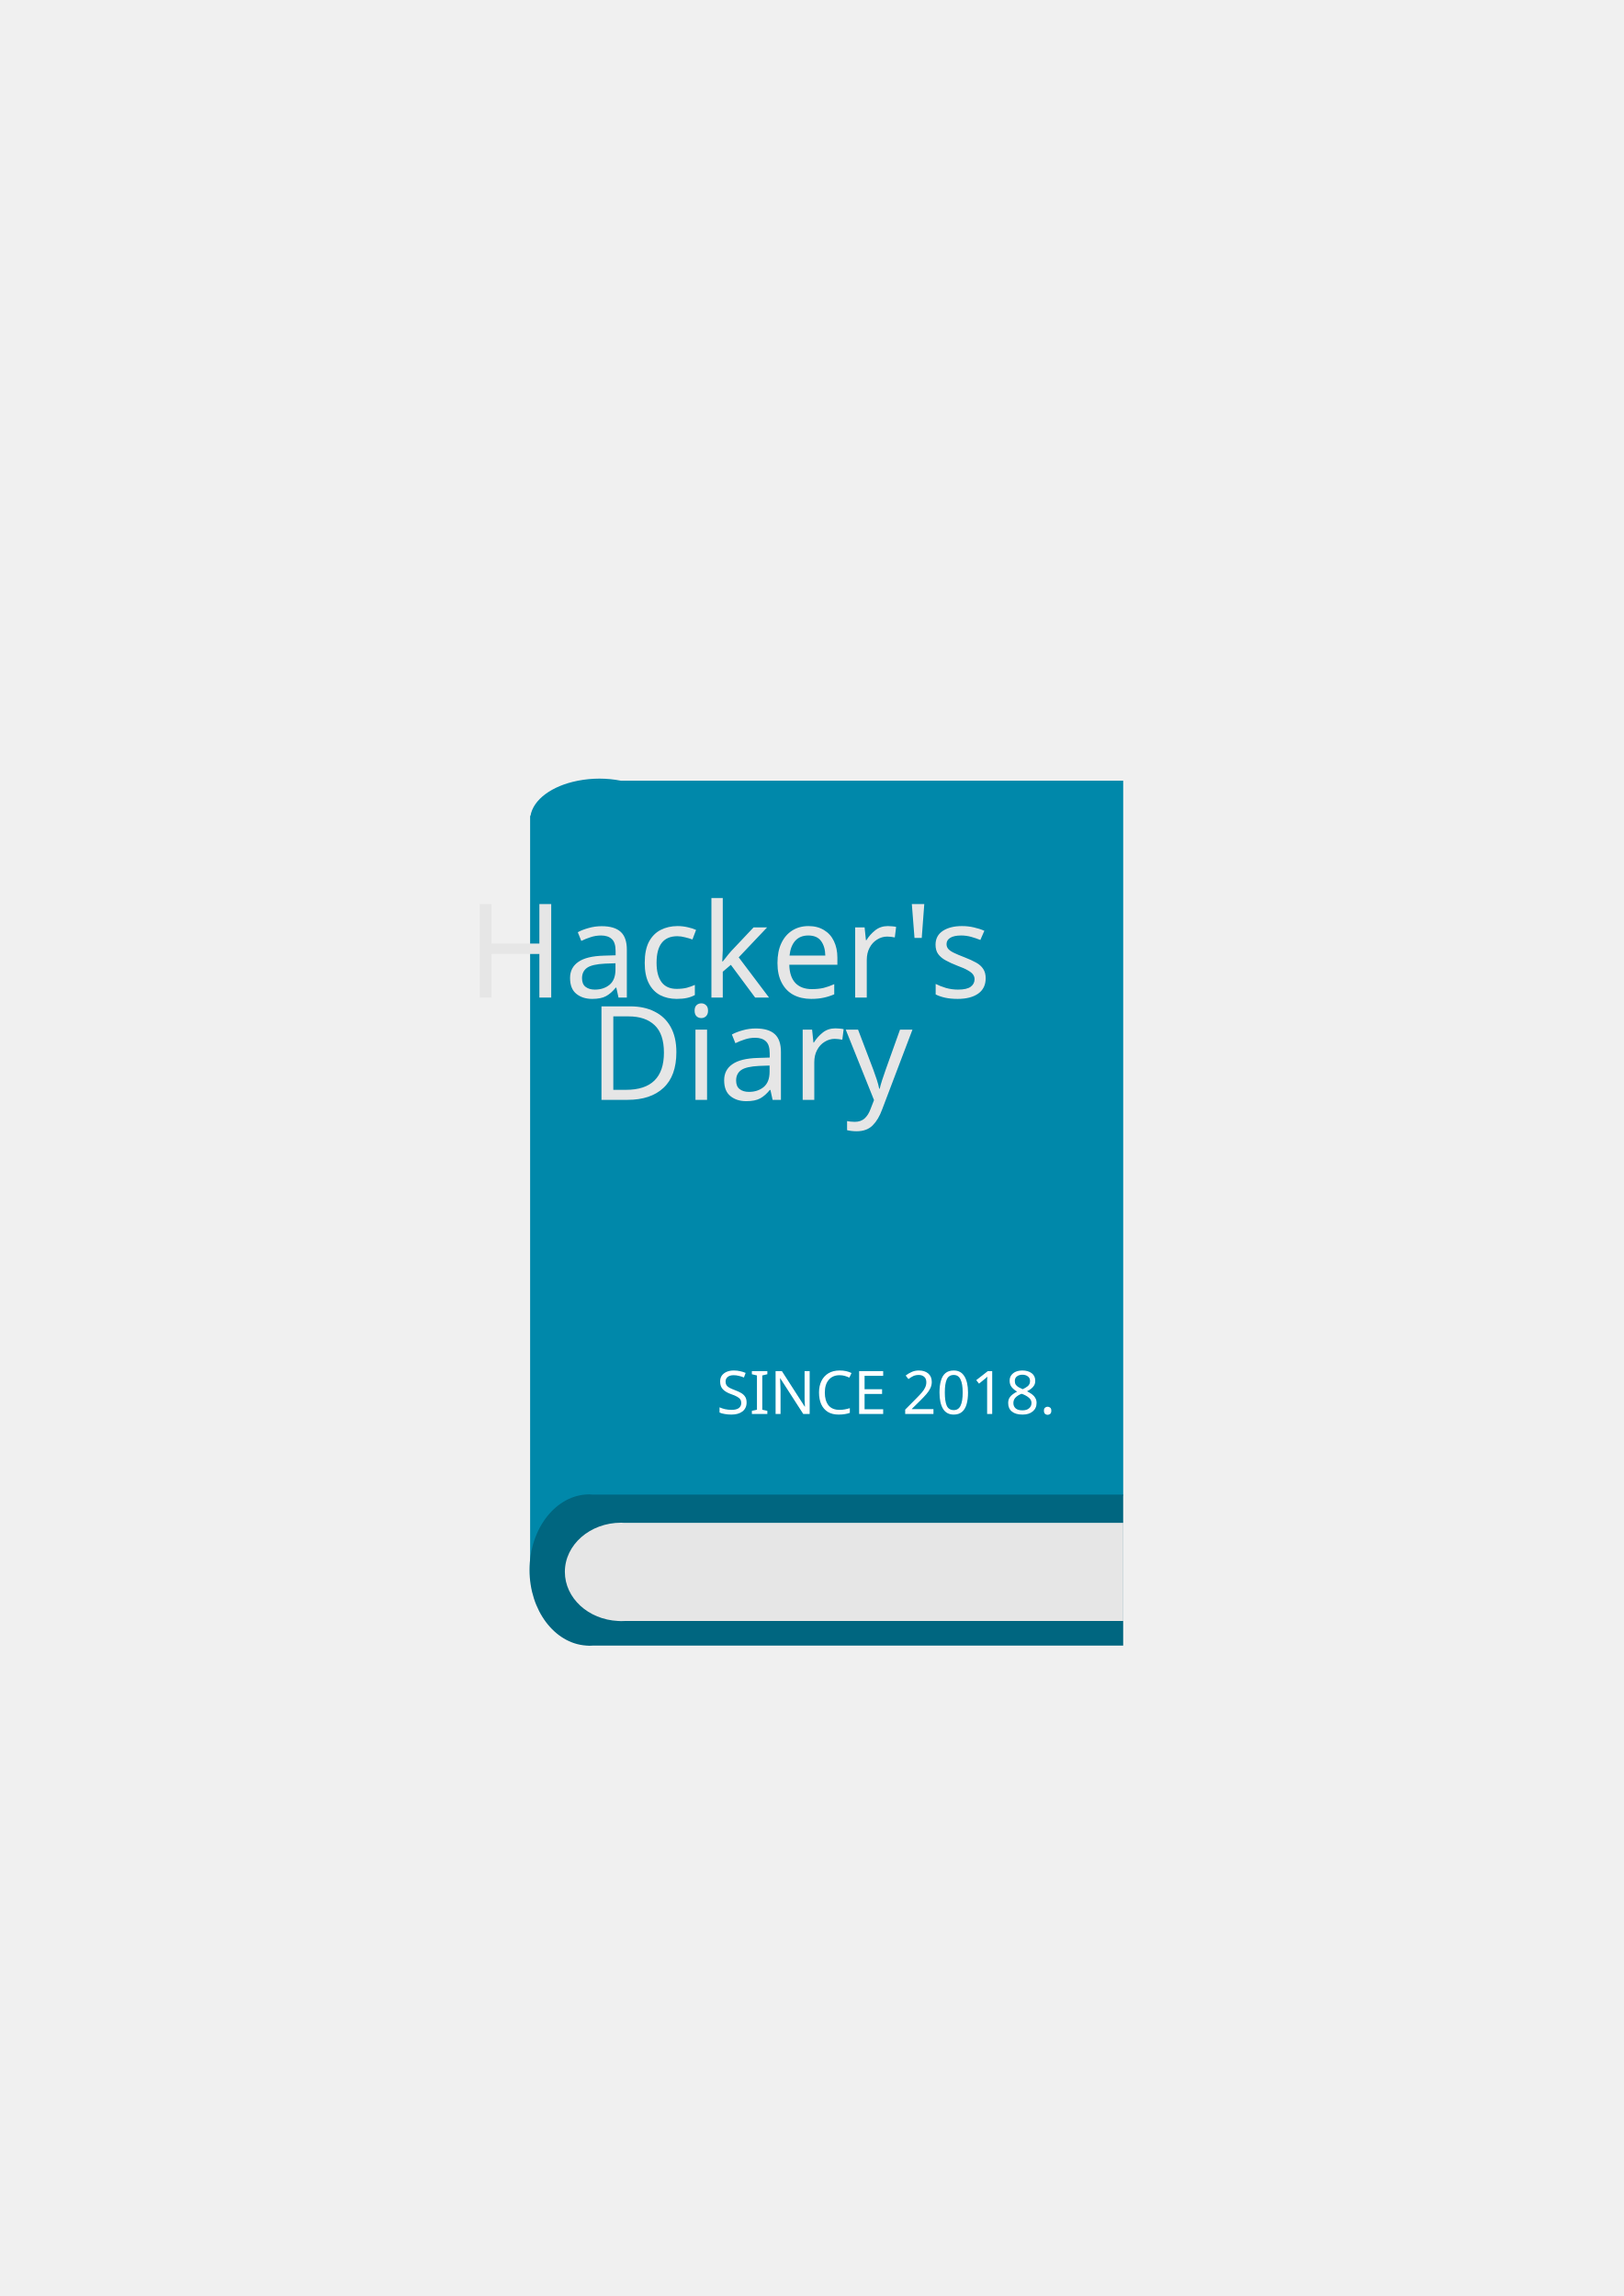
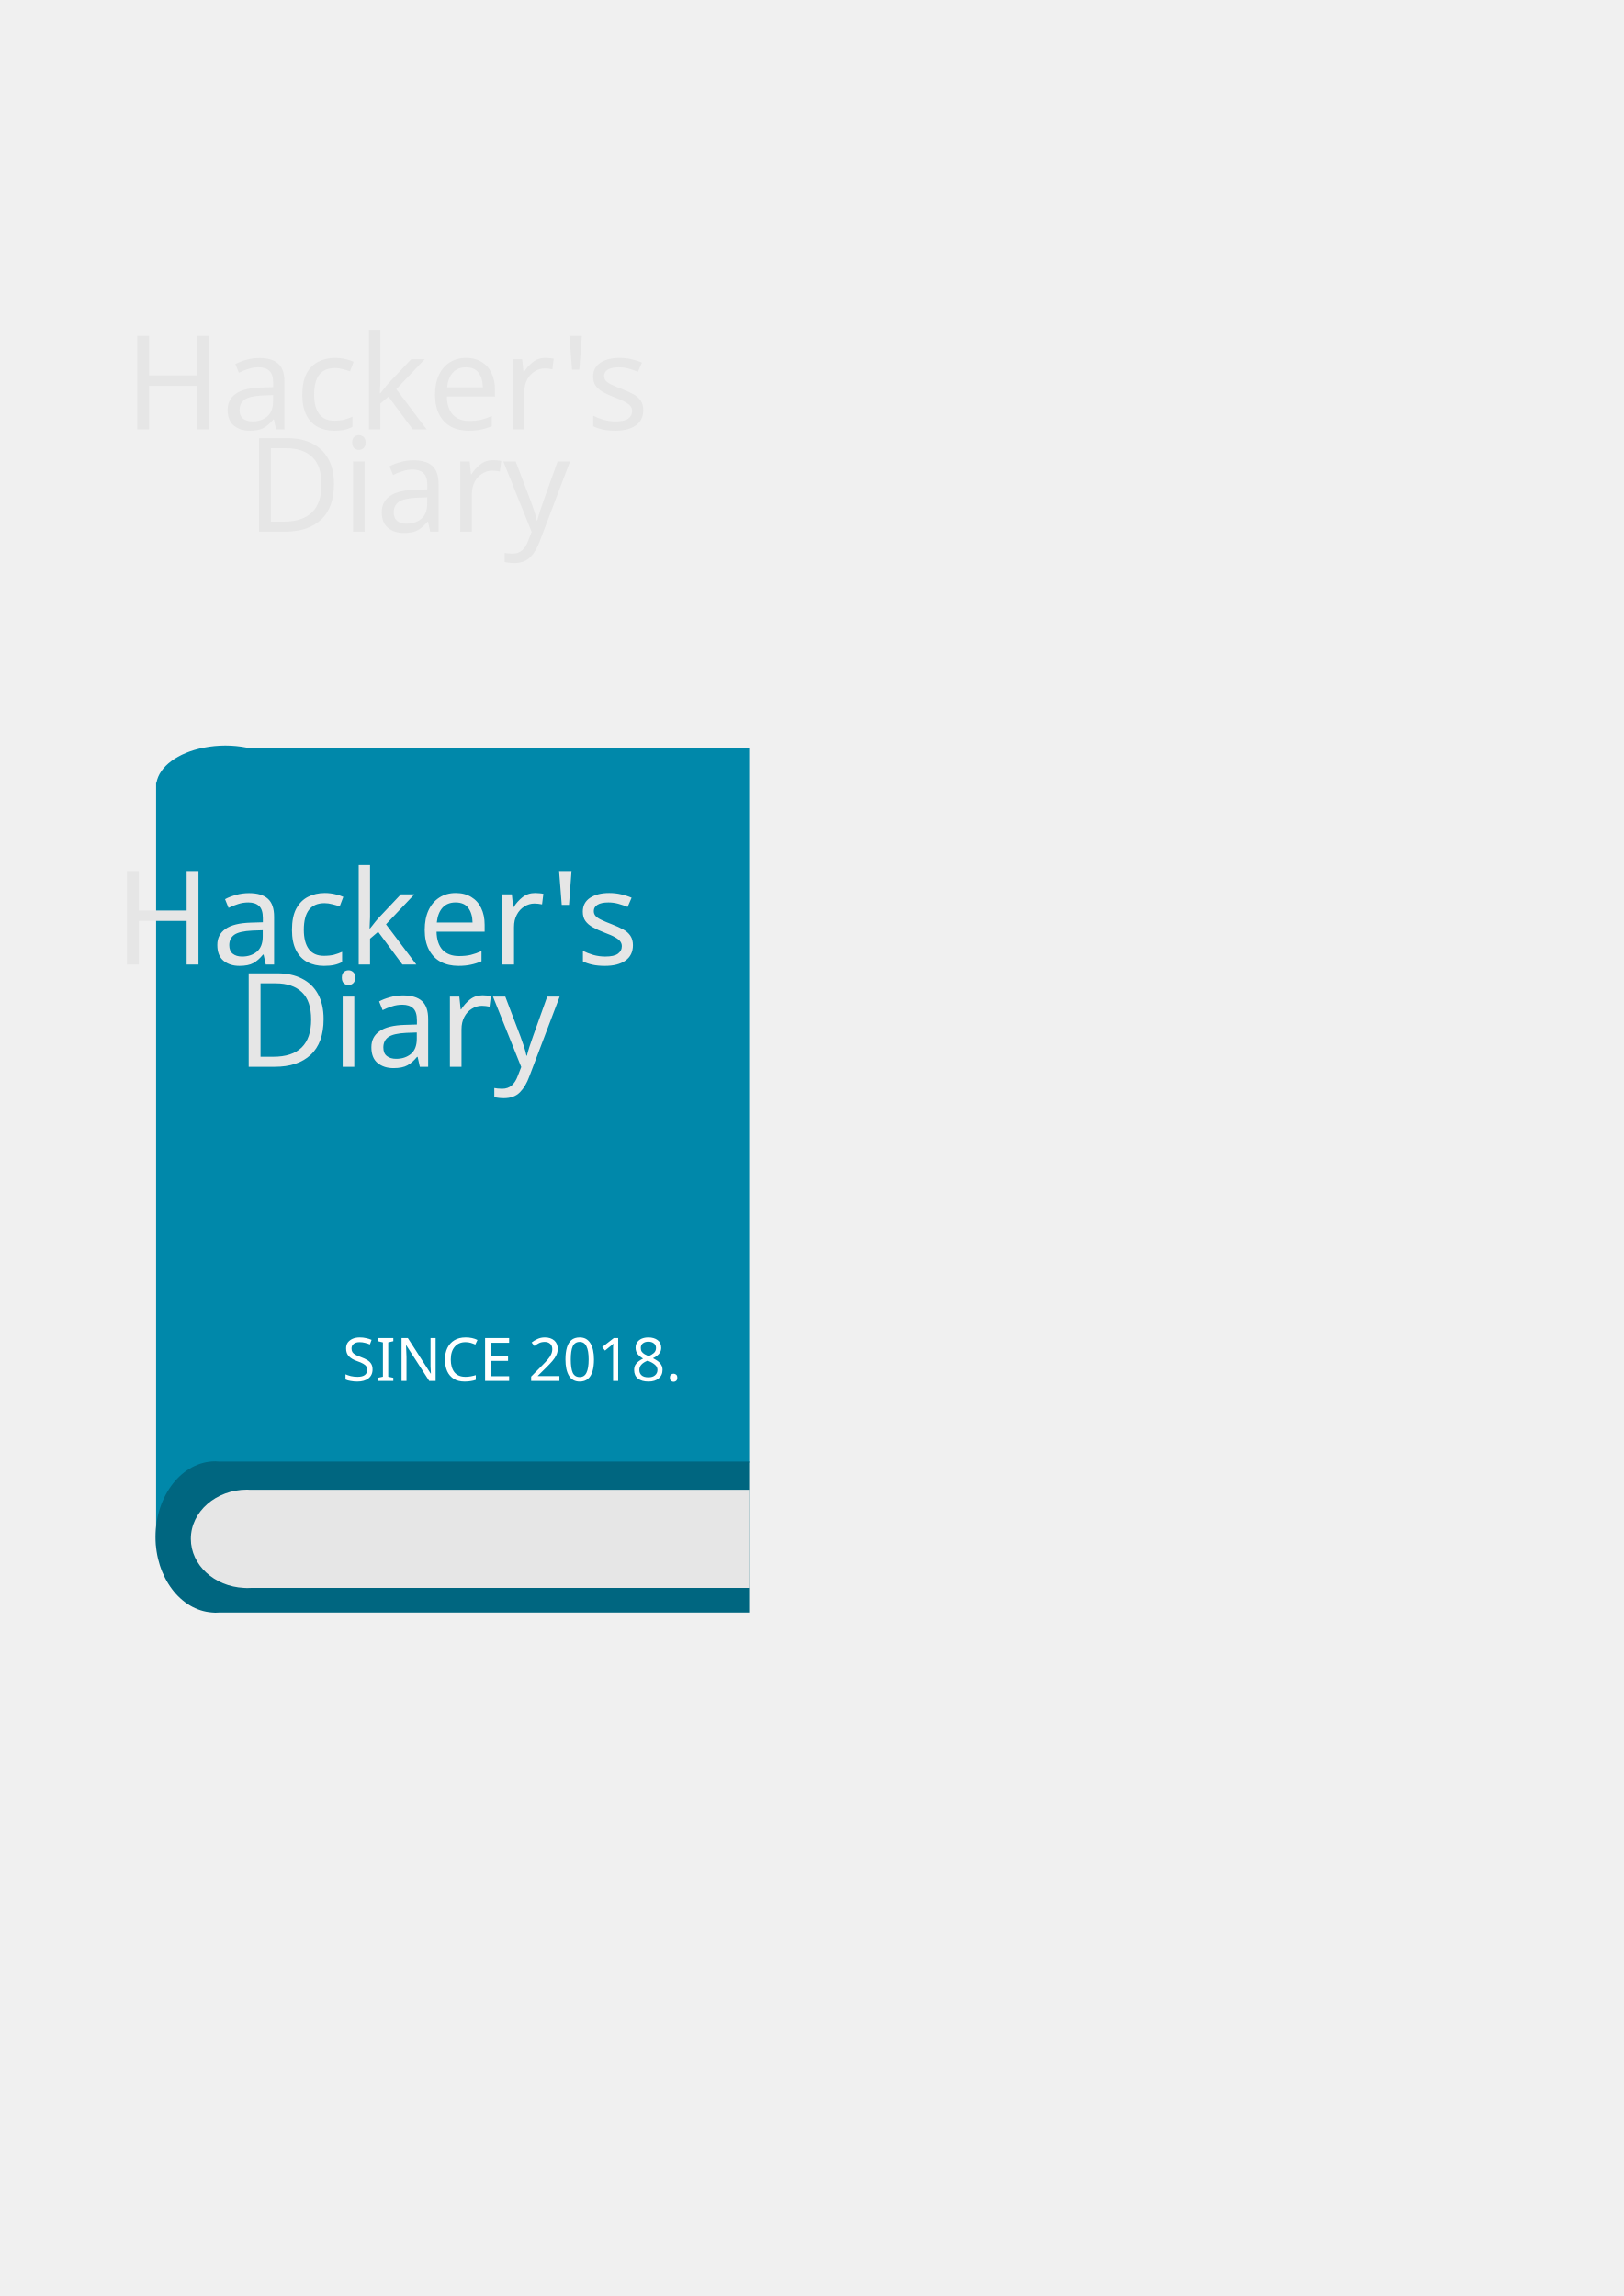
<svg xmlns="http://www.w3.org/2000/svg" width="210mm" height="297mm" viewBox="0 0 210 297" version="1.1" id="svg8">
  <defs id="defs2" />
  <g id="layer1">
    <flowRoot xml:space="preserve" id="flowRoot838" style="fill:black;fill-opacity:1;stroke:none;font-family:sans-serif;font-style:normal;font-weight:normal;font-size:40px;line-height:1.25;letter-spacing:0px;word-spacing:0px">
      <flowRegion id="flowRegion840">
        <rect id="rect842" width="98.995" height="75.761" x="466.69" y="263.89" />
      </flowRegion>
      <flowPara id="flowPara844" />
    </flowRoot>
-     <g id="g864" transform="translate(-17.90706,24.05426)" style="fill:#000000">
-       <g id="g1048" transform="translate(18.17433,-21.11429)">
-         <g transform="translate(17.78062,-1.976066)" id="g926">
-           <path id="rect898" transform="matrix(0.2645833,0,0,0.2645833,12.02713,-18.17433)" d="m 179.303,445.717 a 33.84,20.203 0 0 0 -10.441,1.012 h -0.166 v 0.033 a 33.84,20.203 0 0 0 -23.062,17.139 h -0.17 v 332.34 40.658 c 0,0 6.565,-35.607 31.818,-39.9 1.689,-0.287 2.984,-0.537 3.979,-0.758 H 188.695 435.375 V 446.729 H 189.805 a 33.84,20.203 0 0 0 -10.502,-1.012 z" style="fill:#0088aa;fill-opacity:1;stroke:none;stroke-width:18.898;stroke-linecap:round;stroke-linejoin:bevel;stroke-miterlimit:4;stroke-dasharray:none;stroke-opacity:1" />
-           <path id="path931-6" d="m 58.173,192.341 a 7.735,9.791 0 0 0 -7.735,9.791 7.735,9.791 0 0 0 7.308,9.764 v 0.003 h 0.041 a 7.735,9.791 0 0 0 0.386,0.025 7.735,9.791 0 0 0 0.547,-0.025 H 127.217 V 192.369 H 58.609 a 7.735,9.791 0 0 0 -0.436,-0.028 z" style="fill:#006680;fill-opacity:1;stroke:none;stroke-width:4.341;stroke-linecap:round;stroke-linejoin:bevel;stroke-miterlimit:4;stroke-dasharray:none;stroke-opacity:1" />
-           <path id="path931" d="m 62.284,196.006 a 7.276,6.365 0 0 0 -7.276,6.364 7.276,6.365 0 0 0 6.874,6.347 v 0.002 h 0.039 a 7.276,6.365 0 0 0 0.363,0.016 7.276,6.365 0 0 0 0.515,-0.016 H 127.229 V 196.024 H 62.694 a 7.276,6.365 0 0 0 -0.41,-0.018 z" style="fill:#e6e6e6;fill-opacity:1;stroke:none;stroke-width:3.395;stroke-linecap:round;stroke-linejoin:bevel;stroke-miterlimit:4;stroke-dasharray:none;stroke-opacity:1" />
-         </g>
-         <text id="text1027" y="126.102" x="109.193" style="font-style:normal;font-weight:normal;font-size:10.583px;line-height:1.25;font-family:sans-serif;letter-spacing:0px;word-spacing:0px;fill:#000000;fill-opacity:1;stroke:none;stroke-width:0.265" xml:space="preserve">
-           <tspan id="tspan1029" style="font-style:normal;font-variant:normal;font-weight:normal;font-stretch:normal;font-size:16.933px;line-height:0.25;font-family:Ani;-inkscape-font-specification:Ani;text-align:center;text-anchor:middle;fill:#e6e6e6;stroke-width:0.265" y="126.102" x="109.193">Hacker's</tspan>
-           <tspan id="tspan1033" style="font-style:normal;font-variant:normal;font-weight:normal;font-stretch:normal;font-size:16.933px;line-height:0.25;font-family:Ani;-inkscape-font-specification:Ani;text-align:center;text-anchor:middle;fill:#e6e6e6;stroke-width:0.265" y="139.331" x="109.193">Diary</tspan>
-         </text>
-         <text id="text1037" y="179.964" x="92.401" style="font-style:normal;font-weight:normal;font-size:10.583px;line-height:1.25;font-family:sans-serif;letter-spacing:0px;word-spacing:0px;fill:#000000;fill-opacity:1;stroke:none;stroke-width:0.265" xml:space="preserve">
-           <tspan style="font-style:normal;font-variant:normal;font-weight:normal;font-stretch:normal;font-size:7.761px;font-family:Sarai;-inkscape-font-specification:Sarai;fill:#ffffff;stroke-width:0.265" y="179.964" x="92.401" id="tspan1035">SINCE 2018.</tspan>
-         </text>
+     <g style="fill:#000000" transform="translate(-48.10851,-1.336348)" id="g1048">
+       <g id="g926" transform="translate(17.78062,-1.976066)">
+         <path style="fill:#0088aa;fill-opacity:1;stroke:none;stroke-width:18.898;stroke-linecap:round;stroke-linejoin:bevel;stroke-miterlimit:4;stroke-dasharray:none;stroke-opacity:1" d="m 179.303,445.717 a 33.84,20.203 0 0 0 -10.441,1.012 h -0.166 v 0.033 a 33.84,20.203 0 0 0 -23.062,17.139 h -0.17 v 332.34 40.658 c 0,0 6.565,-35.607 31.818,-39.9 1.689,-0.287 2.984,-0.537 3.979,-0.758 H 188.695 435.375 V 446.729 H 189.805 a 33.84,20.203 0 0 0 -10.502,-1.012 z" transform="matrix(0.2645833,0,0,0.2645833,12.02713,-18.17433)" id="rect898" />
+         <path style="fill:#006680;fill-opacity:1;stroke:none;stroke-width:4.341;stroke-linecap:round;stroke-linejoin:bevel;stroke-miterlimit:4;stroke-dasharray:none;stroke-opacity:1" d="m 58.173,192.341 a 7.735,9.791 0 0 0 -7.735,9.791 7.735,9.791 0 0 0 7.308,9.764 v 0.003 h 0.041 a 7.735,9.791 0 0 0 0.386,0.025 7.735,9.791 0 0 0 0.547,-0.025 H 127.217 V 192.369 H 58.609 a 7.735,9.791 0 0 0 -0.436,-0.028 z" id="path931-6" />
+         <path style="fill:#e6e6e6;fill-opacity:1;stroke:none;stroke-width:3.395;stroke-linecap:round;stroke-linejoin:bevel;stroke-miterlimit:4;stroke-dasharray:none;stroke-opacity:1" d="m 62.284,196.006 a 7.276,6.365 0 0 0 -7.276,6.364 7.276,6.365 0 0 0 6.874,6.347 v 0.002 h 0.039 a 7.276,6.365 0 0 0 0.363,0.016 7.276,6.365 0 0 0 0.515,-0.016 H 127.229 V 196.024 H 62.694 a 7.276,6.365 0 0 0 -0.41,-0.018 z" id="path931" />
      </g>
+       <text xml:space="preserve" style="font-style:normal;font-weight:normal;font-size:10.583px;line-height:1.25;font-family:sans-serif;letter-spacing:0px;word-spacing:0px;fill:#000000;fill-opacity:1;stroke:none;stroke-width:0.265" x="109.193" y="126.102" id="text1027">
+         <tspan x="109.193" y="126.102" style="font-style:normal;font-variant:normal;font-weight:normal;font-stretch:normal;font-size:16.933px;line-height:0.25;font-family:Ani;-inkscape-font-specification:Ani;text-align:center;text-anchor:middle;fill:#e6e6e6;stroke-width:0.265" id="tspan1029">Hacker's</tspan>
+         <tspan x="109.193" y="139.331" style="font-style:normal;font-variant:normal;font-weight:normal;font-stretch:normal;font-size:16.933px;line-height:0.25;font-family:Ani;-inkscape-font-specification:Ani;text-align:center;text-anchor:middle;fill:#e6e6e6;stroke-width:0.265" id="tspan1033">Diary</tspan>
+       </text>
+       <text xml:space="preserve" style="font-style:normal;font-weight:normal;font-size:10.583px;line-height:1.25;font-family:sans-serif;letter-spacing:0px;word-spacing:0px;fill:#000000;fill-opacity:1;stroke:none;stroke-width:0.265" x="92.401" y="179.964" id="text1037">
+         <tspan id="tspan1035" x="92.401" y="179.964" style="font-style:normal;font-variant:normal;font-weight:normal;font-stretch:normal;font-size:7.761px;font-family:Sarai;-inkscape-font-specification:Sarai;fill:#ffffff;stroke-width:0.265">SINCE 2018.</tspan>
+       </text>
    </g>
+     <text xml:space="preserve" style="font-style:normal;font-weight:normal;font-size:10.583px;line-height:1.25;font-family:sans-serif;letter-spacing:0px;word-spacing:0px;fill:#000000;fill-opacity:1;stroke:none;stroke-width:0.265" x="59.671" y="55.542" id="text1027-3">
+       <tspan x="59.671" y="55.542" style="font-style:normal;font-variant:normal;font-weight:normal;font-stretch:normal;font-size:16.933px;line-height:0.25;font-family:Ani;-inkscape-font-specification:Ani;text-align:center;text-anchor:middle;fill:#e6e6e6;stroke-width:0.265" id="tspan1029-6">Hacker's</tspan>
+       <tspan x="59.671" y="68.772" style="font-style:normal;font-variant:normal;font-weight:normal;font-stretch:normal;font-size:16.933px;line-height:0.25;font-family:Ani;-inkscape-font-specification:Ani;text-align:center;text-anchor:middle;fill:#e6e6e6;stroke-width:0.265" id="tspan1033-7">Diary</tspan>
+     </text>
  </g>
</svg>
